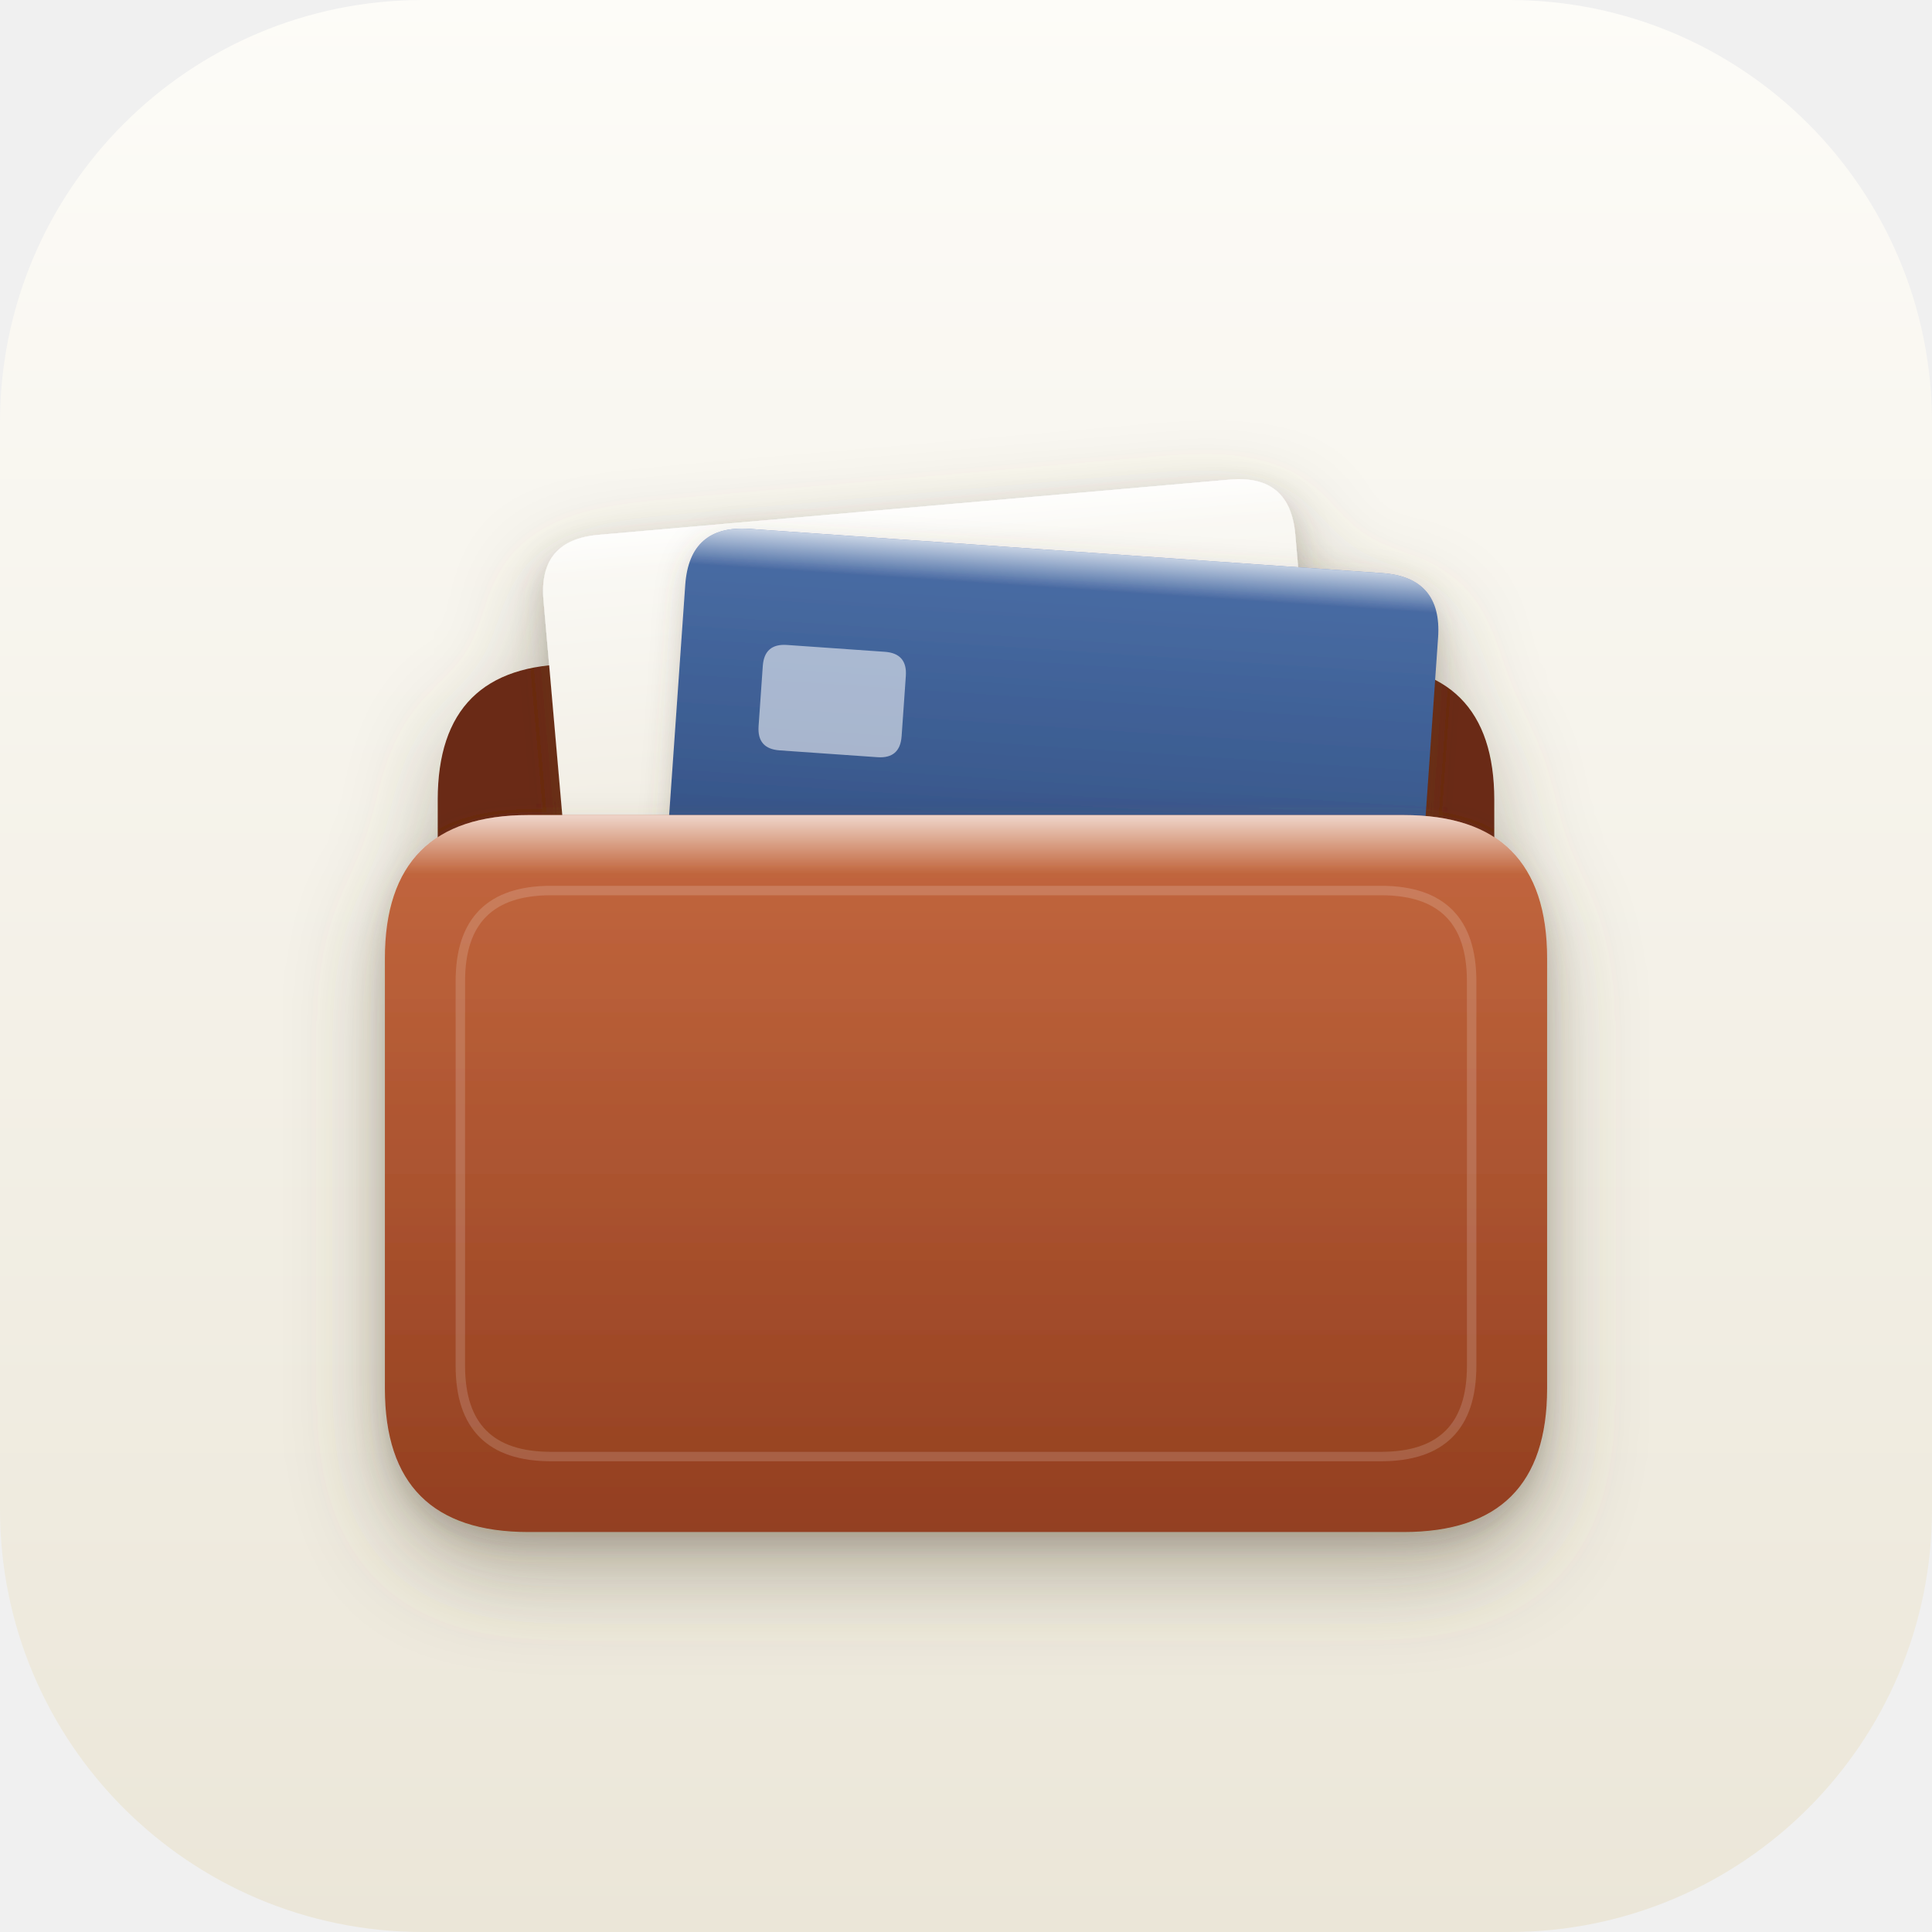
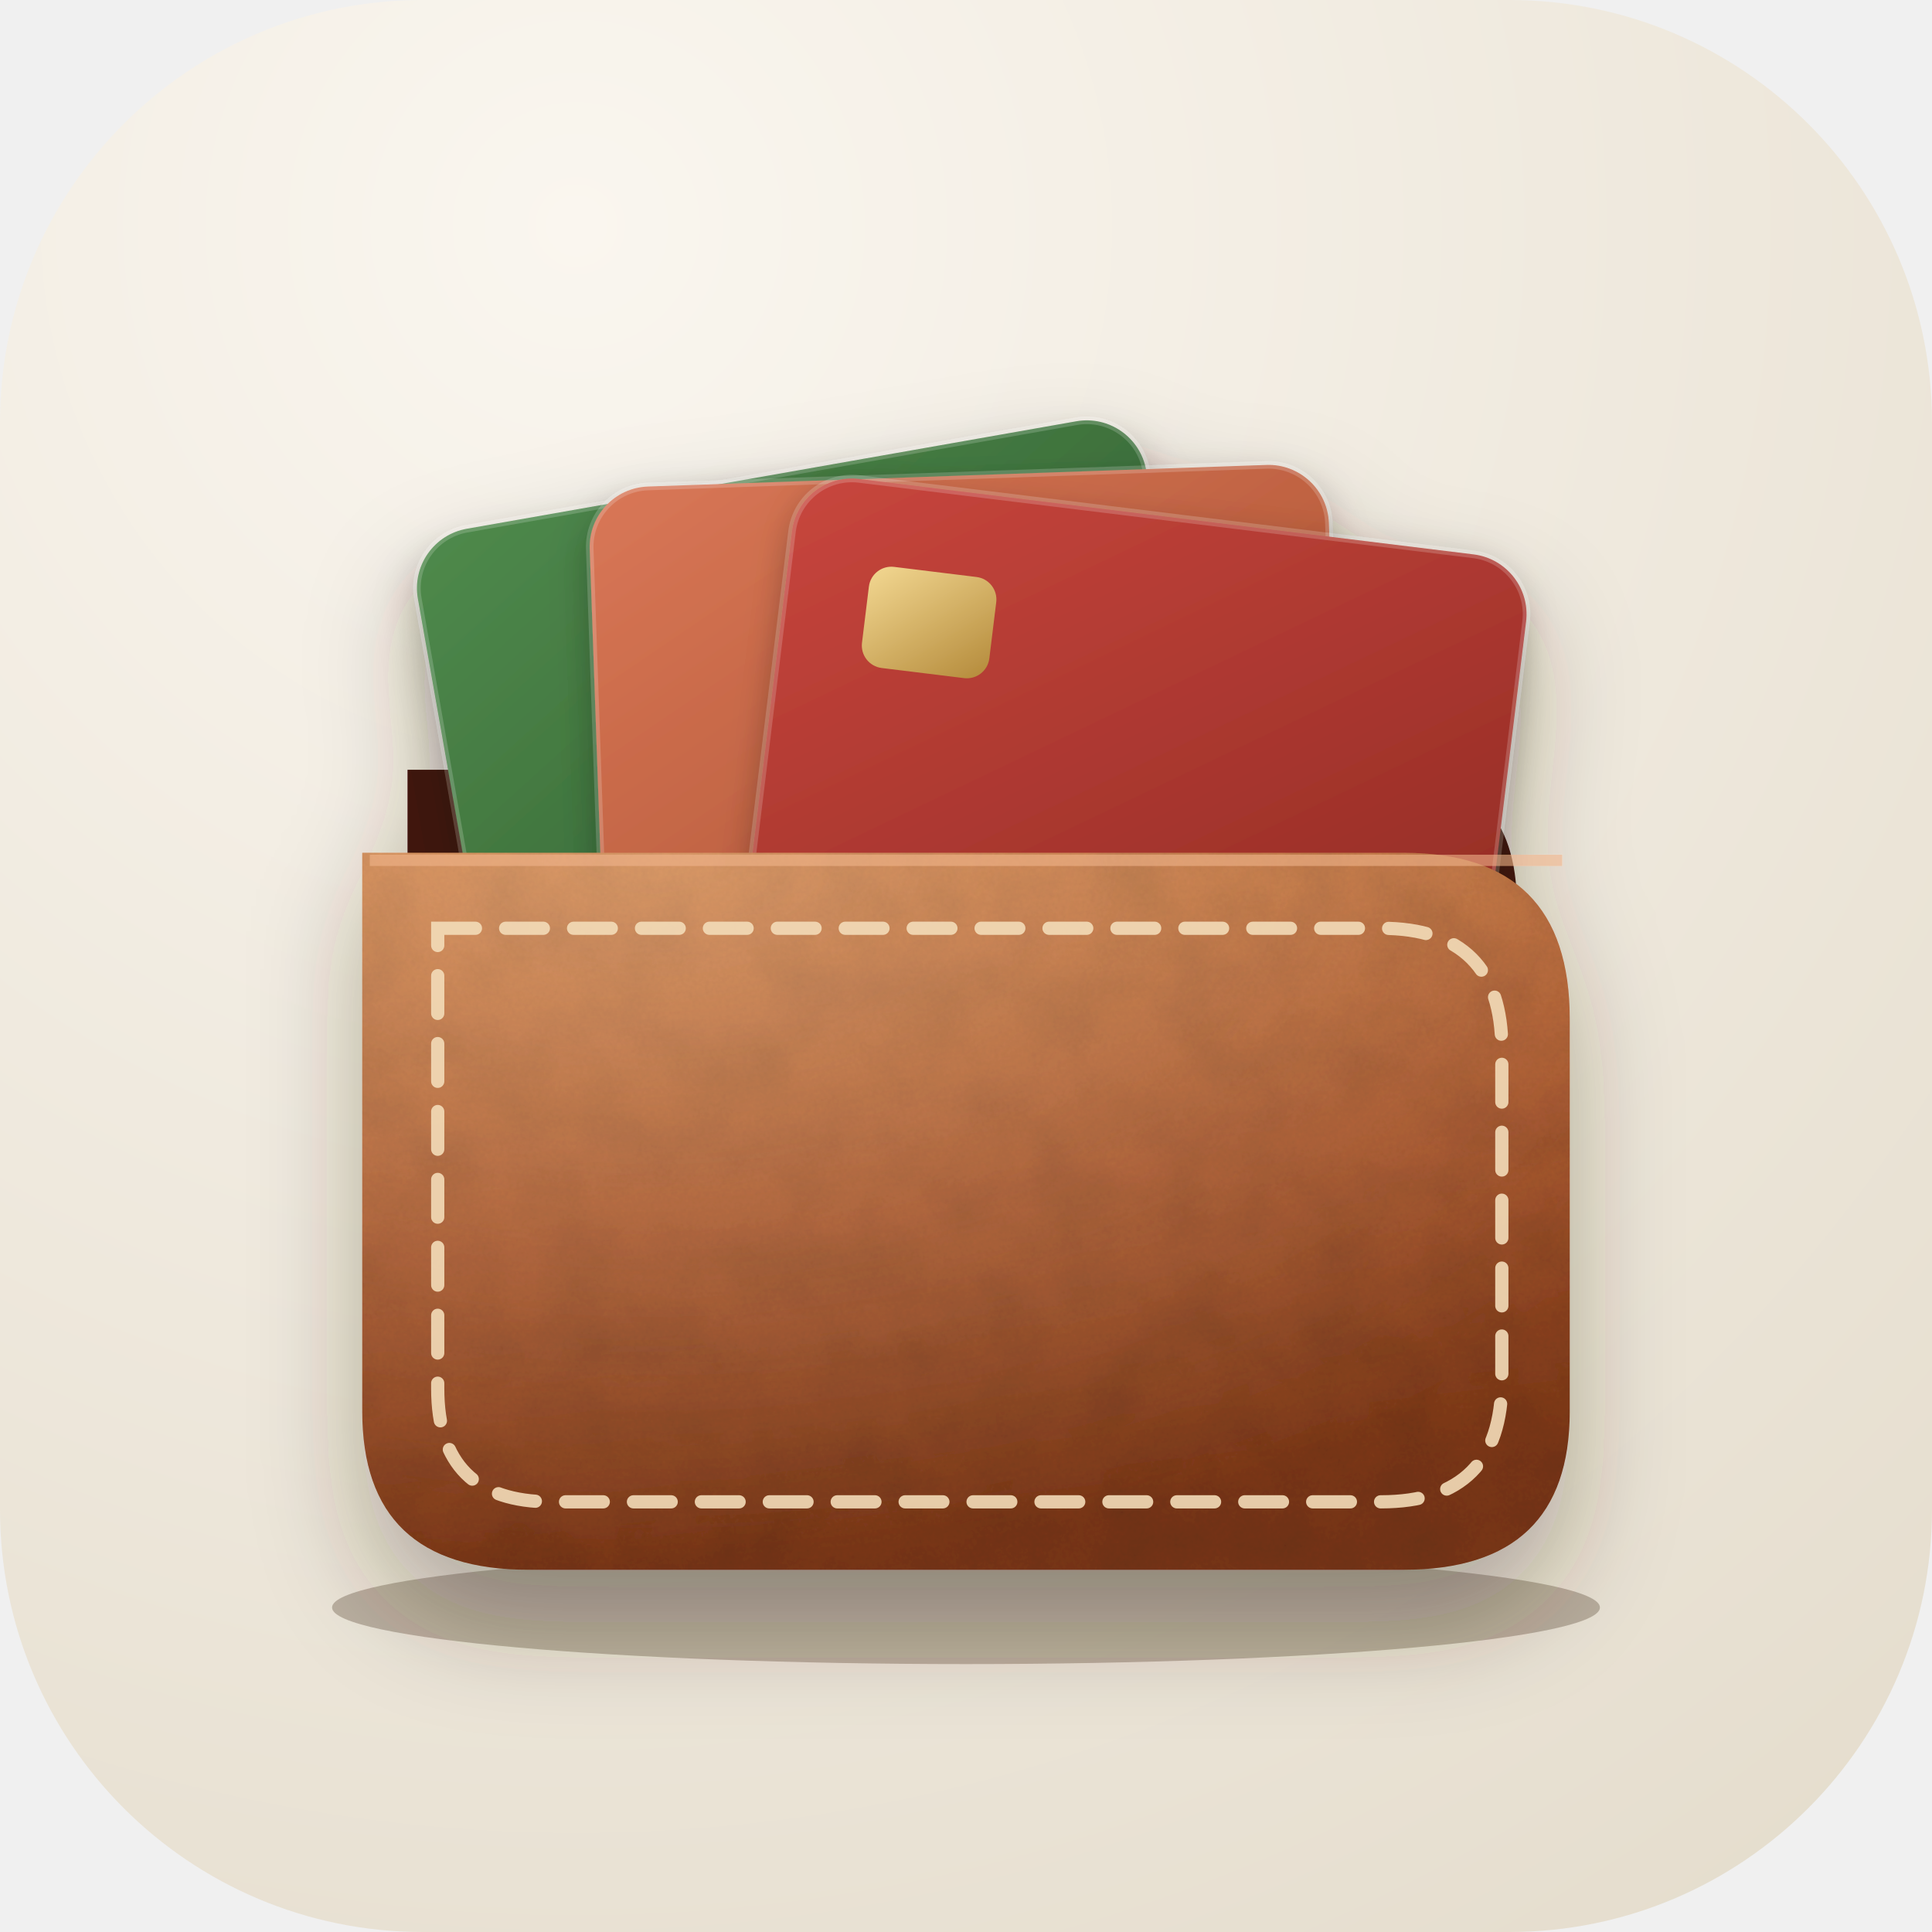
<svg xmlns="http://www.w3.org/2000/svg" viewBox="0 0 512 512">
-   <style>.dk{display:none}@media (prefers-color-scheme:dark){.lt{display:none}.dk{display:inline}}</style>
-   <g class="lt">
-     <defs>
-       <linearGradient id="bg" x1="0" y1="0" x2="0" y2="1">
-         <stop offset="0" stop-color="#fdfcf8" />
-         <stop offset="1" stop-color="#ebe6d8" />
-       </linearGradient>
-       <linearGradient id="white" x1="0" y1="0" x2="0" y2="1">
-         <stop offset="0" stop-color="#fffdf9" />
-         <stop offset="1" stop-color="#f1ece3" />
-       </linearGradient>
-       <linearGradient id="cognac" x1="0" y1="0" x2="0" y2="1">
-         <stop offset="0" stop-color="#d27d45" />
-         <stop offset="1" stop-color="#a5571f" />
-       </linearGradient>
-       <linearGradient id="hl" x1="0" y1="0" x2="0" y2="1">
-         <stop offset="0" stop-color="#fff" stop-opacity=".7" />
-         <stop offset=".08" stop-color="#fff" stop-opacity="0" />
-       </linearGradient>
-       <filter id="sh" x="-30%" y="-30%" width="160%" height="170%">
-         <feDropShadow dx="0" dy="10" stdDeviation="12" flood-color="#5c4f38" flood-opacity=".38" />
-       </filter>
-       <filter id="sh2" x="-30%" y="-30%" width="160%" height="170%">
-         <feDropShadow dx="0" dy="3" stdDeviation="4" flood-color="#5c4f38" flood-opacity=".25" />
-       </filter>
-       <clipPath id="tile">
-         <rect width="512" height="512" rx="112" />
-       </clipPath>
-       <linearGradient id="blueCard" x1="0" y1="0" x2="0" y2="1">
-         <stop offset="0" stop-color="#4a6ea6" />
-         <stop offset="1" stop-color="#2b4677" />
-       </linearGradient>
-       <linearGradient id="walletLea" x1="0" y1="0" x2="0" y2="1">
-         <stop offset="0" stop-color="#c4683f" />
-         <stop offset="1" stop-color="#933f20" />
-       </linearGradient>
-       <linearGradient id="paper" x1="0" y1="0" x2="0" y2="1">
-         <stop offset="0" stop-color="#fbfaf6" />
-         <stop offset="1" stop-color="#ebe6d9" />
-       </linearGradient>
-     </defs>
-     <g clip-path="url(#tile)">
-       <rect width="512" height="512" fill="url(#bg)" />
-       <g filter="url(#sh)">
-         <path d="M152 176H360Q396 176 396 212V346Q396 382 360 382H152Q116 382 116 346V212Q116 176 152 176Z" fill="#6a2a12" />
-         <g transform="rotate(-5 250 200)">
-           <path d="M164 134H332Q348 134 348 150V244Q348 260 332 260H164Q148 260 148 244V150Q148 134 164 134Z" fill="url(#paper)" filter="url(#sh2)" />
-           <path d="M164 134H332Q348 134 348 150V244Q348 260 332 260H164Q148 260 148 244V150Q148 134 164 134Z" fill="url(#hl)" />
-         </g>
-         <g transform="rotate(4 280 210)">
-           <path d="M194 146H362Q378 146 378 162V256Q378 272 362 272H194Q178 272 178 256V162Q178 146 194 146Z" fill="url(#blueCard)" filter="url(#sh2)" />
-           <path d="M194 146H362Q378 146 378 162V256Q378 272 362 272H194Q178 272 178 256V162Q178 146 194 146Z" fill="url(#hl)" />
-           <path d="M206 176H232Q238 176 238 182V198Q238 204 232 204H206Q200 204 200 198V182Q200 176 206 176Z" fill="#fff" opacity=".55" />
-         </g>
-         <path d="M140 216H372Q410 216 410 254V368Q410 406 372 406H140Q102 406 102 368V254Q102 216 140 216Z" fill="url(#walletLea)" filter="url(#sh2)" />
-         <path d="M140 216H372Q410 216 410 254V368Q410 406 372 406H140Q102 406 102 368V254Q102 216 140 216Z" fill="url(#hl)" />
-         <path d="M146 236H366Q390 236 390 260V362Q390 386 366 386H146Q122 386 122 362V260Q122 236 146 236Z" fill="none" stroke="#fff" stroke-opacity=".16" stroke-width="2.5" />
+   <defs>
+     <filter id="soft" x="-30%" y="-30%" width="160%" height="170%">
+       <feDropShadow dx="0" dy="14" stdDeviation="14" flood-color="#3b2613" flood-opacity=".32" />
+     </filter>
+     <filter id="soft2" x="-30%" y="-30%" width="160%" height="170%">
+       <feDropShadow dx="0" dy="4" stdDeviation="5" flood-color="#2a1a0c" flood-opacity=".3" />
+     </filter>
+     <filter id="grain">
+       <feTurbulence type="fractalNoise" baseFrequency=".9" numOctaves="2" seed="3" />
+       <feColorMatrix values="0 0 0 0 0  0 0 0 0 0  0 0 0 0 0  0 0 0 .18 0" />
+       <feComposite in2="SourceGraphic" operator="in" />
+     </filter>
+     <filter id="leather">
+       <feTurbulence type="fractalNoise" baseFrequency=".055" numOctaves="4" seed="8" />
+       <feColorMatrix values="0 0 0 0 0  0 0 0 0 0  0 0 0 0 0  0 0 0 .55 -.18" />
+       <feComposite in2="SourceGraphic" operator="in" />
+     </filter>
+     <linearGradient id="chip" x1="0" y1="0" x2="1" y2="1">
+       <stop offset="0" stop-color="#f3d892" />
+       <stop offset="1" stop-color="#b48a3a" />
+     </linearGradient>
+     <linearGradient id="ra-lea" x1="0" y1="0" x2=".2" y2="1">
+       <stop offset="0" stop-color="#c97a43" />
+       <stop offset=".55" stop-color="#a5532a" />
+       <stop offset="1" stop-color="#7a3616" />
+     </linearGradient>
+     <radialGradient id="ra-sheen" cx=".28" cy=".1" r=".8">
+       <stop offset="0" stop-color="#ffd9b0" stop-opacity=".35" />
+       <stop offset="1" stop-color="#ffd9b0" stop-opacity="0" />
+     </radialGradient>
+     <radialGradient id="ra-bg" cx=".3" cy=".12" r="1.1">
+       <stop offset="0" stop-color="#faf6ef" />
+       <stop offset="1" stop-color="#e4dccc" />
+     </radialGradient>
+     <clipPath id="ra-clip">
+       <path d="M96 226H372Q416 226 416 270V374Q416 416 372 416H140Q96 416 96 374Z" />
+     </clipPath>
+     <clipPath id="round">
+       <rect width="512" height="512" rx="112" />
+     </clipPath>
+   </defs>
+   <g clip-path="url(#round)">
+     <rect id="tile" width="512" height="512" fill="url(#ra-bg)" />
+     <ellipse cx="256" cy="426" rx="168" ry="15" fill="#3a2410" opacity=".28" />
+     <g filter="url(#soft)">
+       <path d="M108 204H366Q402 204 402 240V384H108Z" fill="#3f190a" />
+       <g transform="rotate(-10 226.0 248)">
+         <linearGradient id="k1" x1="0" y1="0" x2="1" y2="1">
+           <stop offset="0" stop-color="#4f8a4c" />
+           <stop offset="1" stop-color="#2f5b2e" />
+         </linearGradient>
+         <rect x="128" y="124" width="196" height="124" rx="16" fill="url(#k1)" filter="url(#soft2)" />
+         <rect x="128" y="124" width="196" height="124" rx="16" fill="none" stroke="#fff" stroke-opacity=".18" stroke-width="2" />
      </g>
-     </g>
-   </g>
-   <g class="dk">
-     <defs>
-       <linearGradient id="dk-bg" x1="0" y1="0" x2="0" y2="1">
-         <stop offset="0" stop-color="#2e2c29" />
-         <stop offset="1" stop-color="#1c1b19" />
-       </linearGradient>
-       <linearGradient id="dk-white" x1="0" y1="0" x2="0" y2="1">
-         <stop offset="0" stop-color="#fffdf9" />
-         <stop offset="1" stop-color="#f1ece3" />
-       </linearGradient>
-       <linearGradient id="dk-cognac" x1="0" y1="0" x2="0" y2="1">
-         <stop offset="0" stop-color="#d27d45" />
-         <stop offset="1" stop-color="#a5571f" />
-       </linearGradient>
-       <linearGradient id="dk-hl" x1="0" y1="0" x2="0" y2="1">
-         <stop offset="0" stop-color="#fff" stop-opacity=".22" />
-         <stop offset=".08" stop-color="#fff" stop-opacity="0" />
-       </linearGradient>
-       <filter id="dk-sh" x="-30%" y="-30%" width="160%" height="170%">
-         <feDropShadow dx="0" dy="10" stdDeviation="12" flood-color="#000000" flood-opacity=".38" />
-       </filter>
-       <filter id="dk-sh2" x="-30%" y="-30%" width="160%" height="170%">
-         <feDropShadow dx="0" dy="3" stdDeviation="4" flood-color="#000000" flood-opacity=".25" />
-       </filter>
-       <clipPath id="dk-tile">
-         <rect width="512" height="512" rx="112" />
-       </clipPath>
-       <linearGradient id="dk-blueCard" x1="0" y1="0" x2="0" y2="1">
-         <stop offset="0" stop-color="#6488c4" />
-         <stop offset="1" stop-color="#3b5c93" />
-       </linearGradient>
-       <linearGradient id="dk-walletLea" x1="0" y1="0" x2="0" y2="1">
-         <stop offset="0" stop-color="#d97757" />
-         <stop offset="1" stop-color="#a9502f" />
-       </linearGradient>
-       <linearGradient id="dk-paper" x1="0" y1="0" x2="0" y2="1">
-         <stop offset="0" stop-color="#e6e1d5" />
-         <stop offset="1" stop-color="#c9c2b2" />
-       </linearGradient>
-     </defs>
-     <g clip-path="url(#dk-tile)">
-       <rect width="512" height="512" fill="url(#dk-bg)" />
-       <g filter="url(#dk-sh)">
-         <path d="M152 176H360Q396 176 396 212V346Q396 382 360 382H152Q116 382 116 346V212Q116 176 152 176Z" fill="#4f1f0d" />
-         <g transform="rotate(-5 250 200)">
-           <path d="M164 134H332Q348 134 348 150V244Q348 260 332 260H164Q148 260 148 244V150Q148 134 164 134Z" fill="url(#dk-paper)" filter="url(#dk-sh2)" />
-           <path d="M164 134H332Q348 134 348 150V244Q348 260 332 260H164Q148 260 148 244V150Q148 134 164 134Z" fill="url(#dk-hl)" />
-         </g>
-         <g transform="rotate(4 280 210)">
-           <path d="M194 146H362Q378 146 378 162V256Q378 272 362 272H194Q178 272 178 256V162Q178 146 194 146Z" fill="url(#dk-blueCard)" filter="url(#dk-sh2)" />
-           <path d="M194 146H362Q378 146 378 162V256Q378 272 362 272H194Q178 272 178 256V162Q178 146 194 146Z" fill="url(#dk-hl)" />
-           <path d="M206 176H232Q238 176 238 182V198Q238 204 232 204H206Q200 204 200 198V182Q200 176 206 176Z" fill="#fff" opacity=".55" />
-         </g>
-         <path d="M140 216H372Q410 216 410 254V368Q410 406 372 406H140Q102 406 102 368V254Q102 216 140 216Z" fill="url(#dk-walletLea)" filter="url(#dk-sh2)" />
-         <path d="M140 216H372Q410 216 410 254V368Q410 406 372 406H140Q102 406 102 368V254Q102 216 140 216Z" fill="url(#dk-hl)" />
-         <path d="M146 236H366Q390 236 390 260V362Q390 386 366 386H146Q122 386 122 362V260Q122 236 146 236Z" fill="none" stroke="#fff" stroke-opacity=".16" stroke-width="2.5" />
+       <g transform="rotate(-2 258.0 250)">
+         <linearGradient id="k2" x1="0" y1="0" x2="1" y2="1">
+           <stop offset="0" stop-color="#d97757" />
+           <stop offset="1" stop-color="#a9502f" />
+         </linearGradient>
+         <rect x="160" y="126" width="196" height="124" rx="16" fill="url(#k2)" filter="url(#soft2)" />
+         <rect x="160" y="126" width="196" height="124" rx="16" fill="none" stroke="#fff" stroke-opacity=".18" stroke-width="2" />
      </g>
+       <g transform="rotate(7 294.0 260)">
+         <linearGradient id="k3" x1="0" y1="0" x2="1" y2="1">
+           <stop offset="0" stop-color="#c8463d" />
+           <stop offset="1" stop-color="#8f2a23" />
+         </linearGradient>
+         <rect x="196" y="136" width="196" height="124" rx="16" fill="url(#k3)" filter="url(#soft2)" />
+         <rect x="196" y="136" width="196" height="124" rx="16" fill="none" stroke="#fff" stroke-opacity=".18" stroke-width="2" />
+         <rect x="218" y="158" width="34" height="27" rx="6" fill="url(#chip)" />
+       </g>
+       <path d="M96 226H372Q416 226 416 270V374Q416 416 372 416H140Q96 416 96 374Z" fill="url(#ra-lea)" />
+       <g clip-path="url(#ra-clip)">
+         <rect x="60" y="200" width="400" height="240" fill="#fff" filter="url(#leather)" opacity=".28" />
+         <rect x="60" y="200" width="400" height="240" fill="#000" filter="url(#grain)" opacity=".35" />
+         <rect x="60" y="200" width="400" height="240" fill="url(#ra-sheen)" />
+       </g>
+       <path d="M98 228H414" stroke="#f0b48a" stroke-width="3" opacity=".6" />
+       <path d="M116 246H366Q398 246 398 278V366Q398 398 366 398H146Q116 398 116 368Z" fill="none" stroke="#f3dcb8" stroke-width="3.5" stroke-dasharray="10 8" stroke-linecap="round" opacity=".9" />
    </g>
  </g>
</svg>
